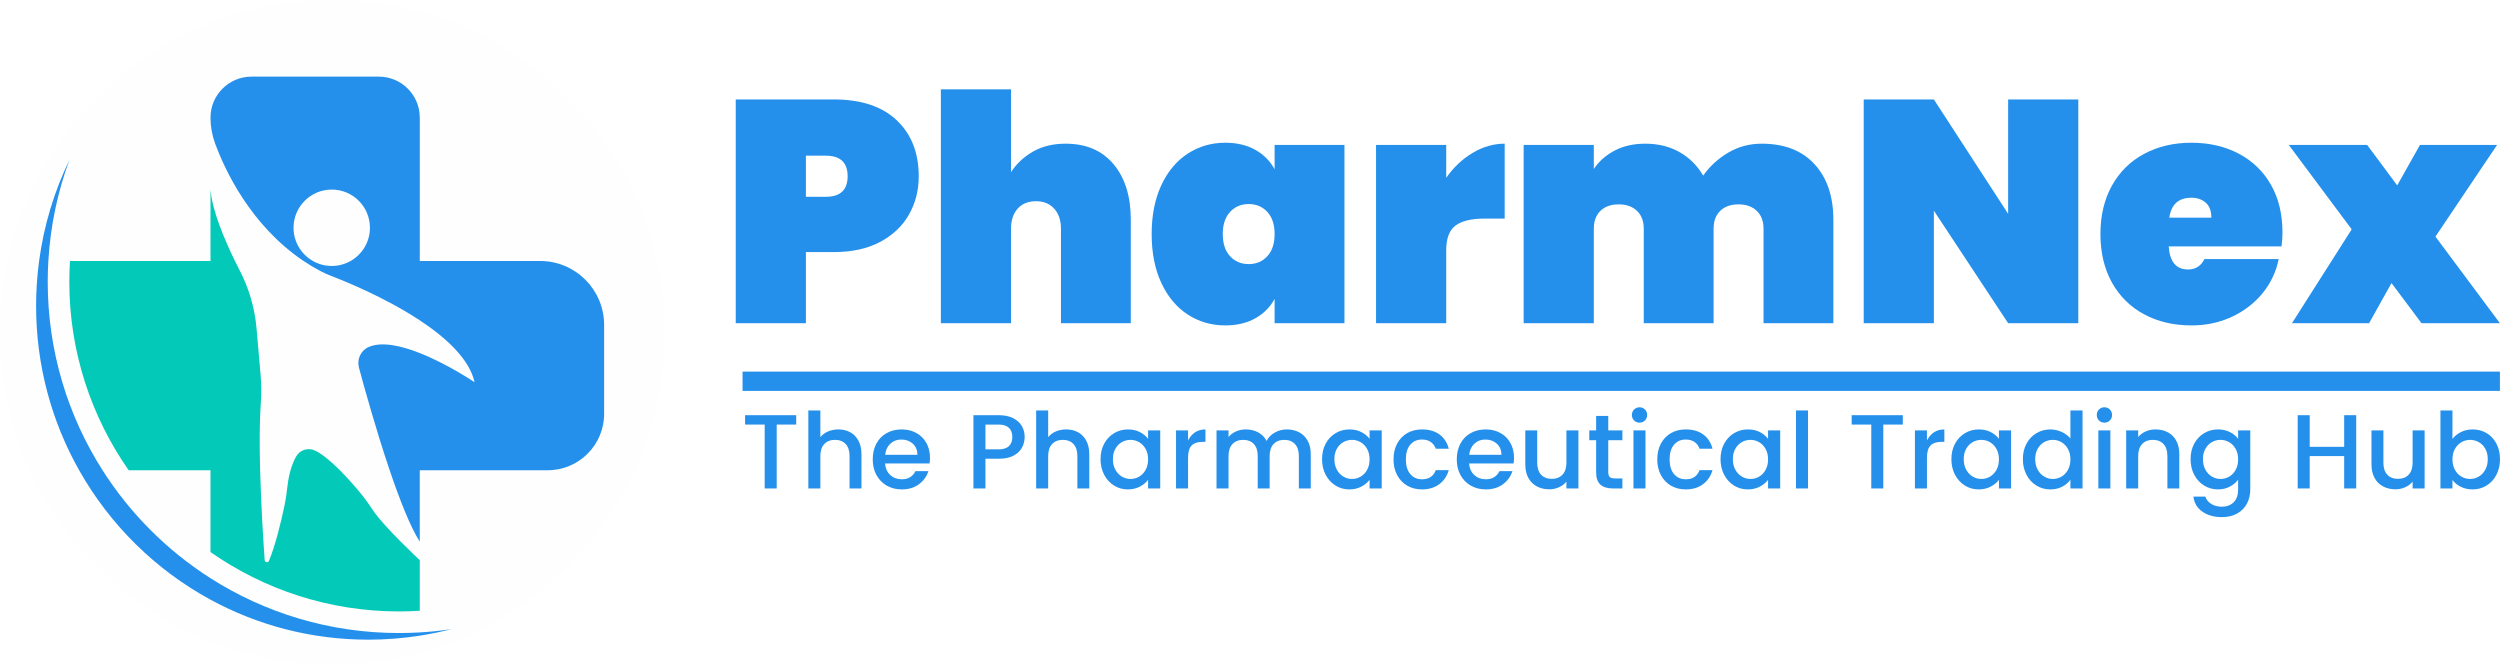
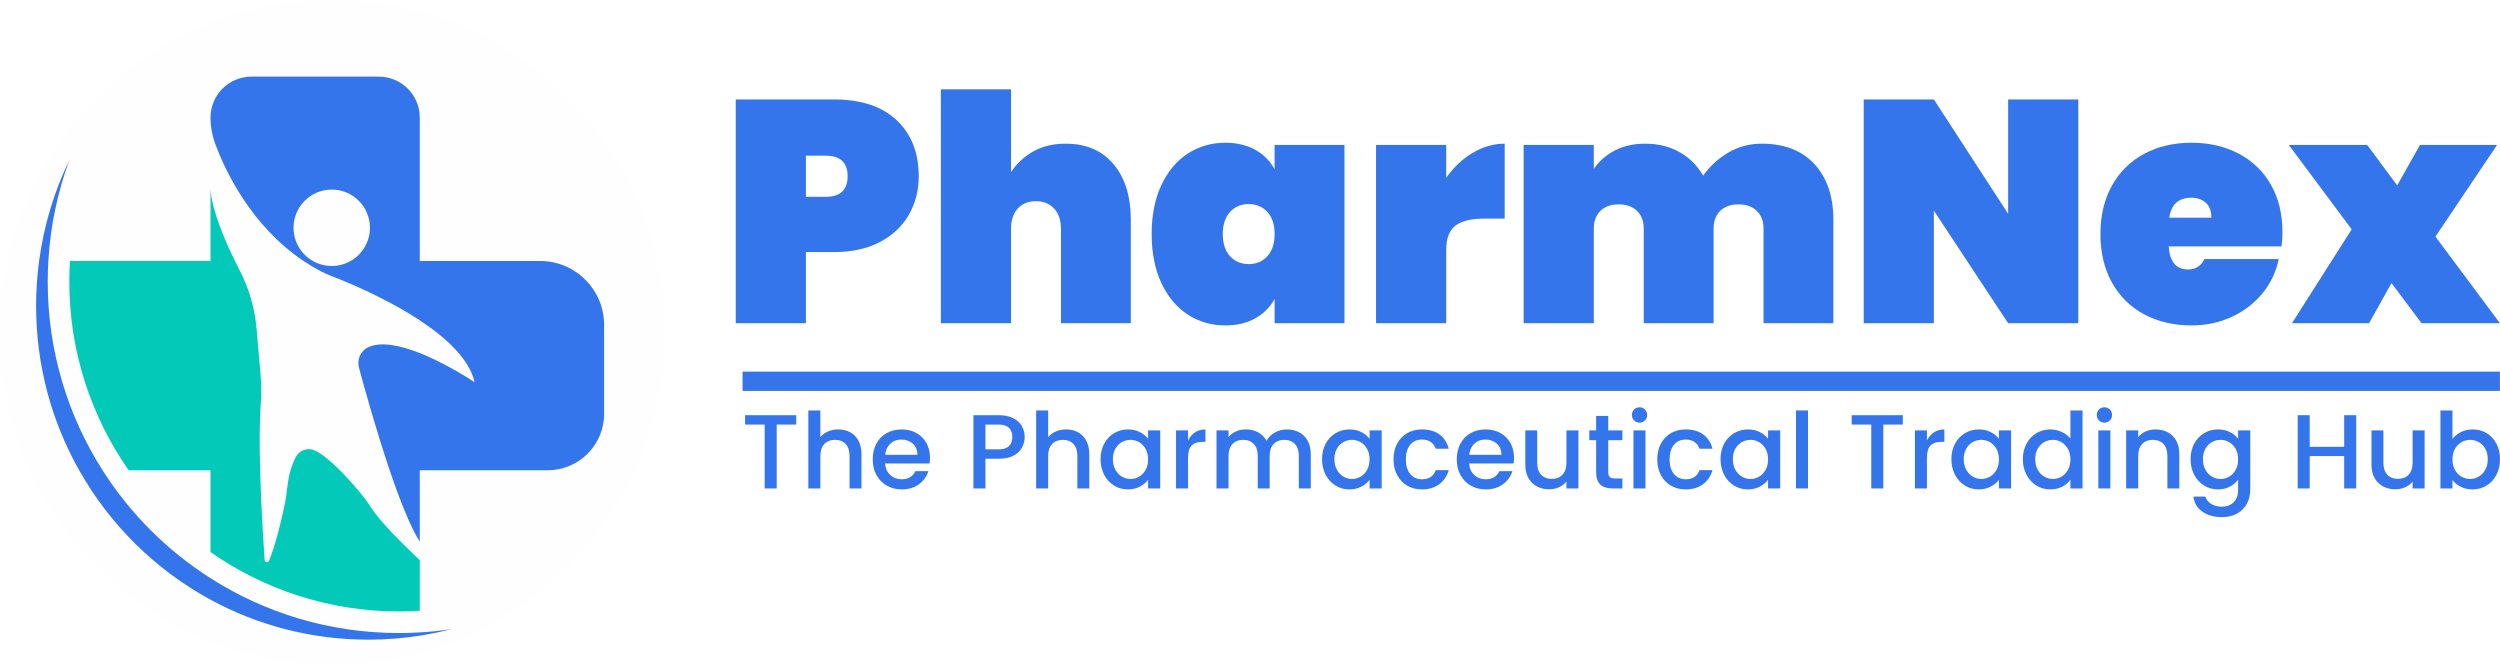
<svg xmlns="http://www.w3.org/2000/svg" xml:space="preserve" width="51.69mm" height="13.737mm" version="1.1" style="shape-rendering:geometricPrecision; text-rendering:geometricPrecision; image-rendering:optimizeQuality; fill-rule:evenodd; clip-rule:evenodd" viewBox="0 0 5169.04 1373.7">
  <defs>
    <style type="text/css">
   
-     .fil3 {fill:#2490EB}
+     .fil3 {fill:#3475EB}
    .fil0 {fill:#FEFEFE}
    .fil2 {fill:#02C9B8;fill-rule:nonzero}
-     .fil1 {fill:#2490EB;fill-rule:nonzero}
+     .fil1 {fill:#3475EB;fill-rule:nonzero}
   
  </style>
  </defs>
  <g id="Layer_x0020_1">
-     <g id="_2224136684848">
-       <g>
-         <circle class="fil0" cx="686.85" cy="686.85" r="686.85" />
-         <path class="fil1" d="M1116.75 539.61l-248.82 0 0 -296.43c0,-46.81 -37.95,-84.75 -84.75,-84.75l-263.2 0c-46.81,0 -84.75,37.94 -84.75,84.75 0,18.5 3.3,36.84 9.73,54.18 19.92,53.72 73.02,168.67 182.73,242.25 11.2,7.52 22.99,14.62 35.41,21.16 7.05,3.72 14.34,6.94 21.8,9.79 27.52,10.54 111.23,44.37 183.02,91.76 54.84,36.2 102.73,80.3 113.32,127.99 0,0 -54.88,-37.2 -113.32,-60.3 -38.71,-15.3 -78.98,-24.42 -105.91,-12.43 -16.2,7.21 -24.44,25.46 -19.83,42.59 10.1,37.66 35.15,128.4 63.53,212.14 20.45,60.37 42.64,117.09 62.21,147.67l0 -147.67 264.44 0c64.48,0 116.74,-52.26 116.74,-116.74l0 -183.59c0.01,-73.1 -59.26,-132.37 -132.36,-132.37l0.01 0zm-430.84 10.3c-14.19,0 -27.48,-3.75 -38.99,-10.3 -23.88,-13.58 -40,-39.24 -40,-68.68 0,-43.62 35.37,-78.98 78.99,-78.98 43.62,0 78.98,35.36 78.98,78.98 0,29.44 -16.11,55.1 -39.99,68.68 -11.51,6.55 -24.81,10.3 -38.99,10.3z" />
-         <path class="fil2" d="M769.81 1053.15c-6.47,-9.92 -13.21,-19.64 -20.67,-28.84 -11.56,-14.26 -28.35,-33.98 -46.35,-52.01 -16.91,-16.94 -34.91,-32.39 -50.71,-40.41 -14.48,-7.33 -32.12,-1.95 -39.99,12.26 -3.81,6.88 -7.92,16.14 -11.37,28.15 -2.61,9.12 -4.84,19.83 -6.26,32.31 -1.67,14.8 -3.85,29.53 -6.96,44.11 -6.55,30.76 -18.16,79.67 -31.51,111.03 -1.87,4.39 -8.35,3.32 -8.69,-1.44 -2.37,-32.66 -7.44,-108.83 -9.47,-186.01 -1.31,-49.72 -1.36,-99.85 1.4,-139.04 1.39,-19.7 1.25,-39.45 -0.48,-59.12l-8.38 -95.63c-3.65,-41.5 -15.41,-81.83 -34.51,-118.85 -3.25,-6.32 -6.65,-13.05 -10.08,-20.06 -22.43,-45.77 -46.95,-104.31 -50.56,-147.67l0 147.67 -290.55 0c-0.89,14.25 -1.35,28.56 -1.35,42.93 0,144.83 45.44,279.23 122.76,389.77l169.14 0 0 169.14c110.54,77.32 244.94,122.76 389.77,122.76 14.29,0 28.62,-0.48 42.93,-1.37l0 -104.6c0,0 -75.03,-69.66 -98.1,-105.08l-0.01 0z" />
-         <path class="fil1" d="M867.92 1307.59c-14.2,0.83 -28.52,1.27 -42.93,1.27 -143.44,0 -277.14,-41.6 -389.77,-113.36 -89.71,-57.17 -166.02,-133.48 -223.18,-223.18 -71.77,-112.62 -113.37,-246.33 -113.37,-389.77 0,-14.42 0.47,-28.72 1.3,-42.93 4.27,-73.08 19.31,-143.27 43.61,-208.98 -31.43,64.87 -52.98,135.45 -62.83,209.75 -3.99,30.09 -6.11,60.77 -6.11,91.96 0,123.61 32.36,239.61 88.99,339.97 63.65,112.8 157.96,205.82 271.59,267.58 97.05,52.75 208.16,82.7 326.24,82.7 36.21,0 71.76,-2.85 106.46,-8.28 22.16,-3.46 43.98,-7.96 65.38,-13.5 -21.5,3.22 -43.31,5.48 -65.38,6.78l0 -0.01z" />
-       </g>
+     <g id="_2369516267008">
+       <circle class="fil0" cx="686.85" cy="686.85" r="686.85" />
+       <path class="fil1" d="M1116.75 539.61l-248.82 0 0 -296.43c0,-46.81 -37.95,-84.75 -84.75,-84.75l-263.2 0c-46.81,0 -84.75,37.94 -84.75,84.75 0,18.5 3.3,36.84 9.73,54.18 19.92,53.72 73.02,168.67 182.73,242.25 11.2,7.52 22.99,14.62 35.41,21.16 7.05,3.72 14.34,6.94 21.8,9.79 27.52,10.54 111.23,44.37 183.02,91.76 54.84,36.2 102.73,80.3 113.32,127.99 0,0 -54.88,-37.2 -113.32,-60.3 -38.71,-15.3 -78.98,-24.42 -105.91,-12.43 -16.2,7.21 -24.44,25.46 -19.83,42.59 10.1,37.66 35.15,128.4 63.53,212.14 20.45,60.37 42.64,117.09 62.21,147.67l0 -147.67 264.44 0c64.48,0 116.74,-52.26 116.74,-116.74l0 -183.59c0.01,-73.1 -59.26,-132.37 -132.36,-132.37l0.01 0zm-430.84 10.3c-14.19,0 -27.48,-3.75 -38.99,-10.3 -23.88,-13.58 -40,-39.24 -40,-68.68 0,-43.62 35.37,-78.98 78.99,-78.98 43.62,0 78.98,35.36 78.98,78.98 0,29.44 -16.11,55.1 -39.99,68.68 -11.51,6.55 -24.81,10.3 -38.99,10.3z" />
+       <path class="fil2" d="M769.81 1053.15c-6.47,-9.92 -13.21,-19.64 -20.67,-28.84 -11.56,-14.26 -28.35,-33.98 -46.35,-52.01 -16.91,-16.94 -34.91,-32.39 -50.71,-40.41 -14.48,-7.33 -32.12,-1.95 -39.99,12.26 -3.81,6.88 -7.92,16.14 -11.37,28.15 -2.61,9.12 -4.84,19.83 -6.26,32.31 -1.67,14.8 -3.85,29.53 -6.96,44.11 -6.55,30.76 -18.16,79.67 -31.51,111.03 -1.87,4.39 -8.35,3.32 -8.69,-1.44 -2.37,-32.66 -7.44,-108.83 -9.47,-186.01 -1.31,-49.72 -1.36,-99.85 1.4,-139.04 1.39,-19.7 1.25,-39.45 -0.48,-59.12l-8.38 -95.63c-3.65,-41.5 -15.41,-81.83 -34.51,-118.85 -3.25,-6.32 -6.65,-13.05 -10.08,-20.06 -22.43,-45.77 -46.95,-104.31 -50.56,-147.67l0 147.67 -290.55 0c-0.89,14.25 -1.35,28.56 -1.35,42.93 0,144.83 45.44,279.23 122.76,389.77l169.14 0 0 169.14c110.54,77.32 244.94,122.76 389.77,122.76 14.29,0 28.62,-0.48 42.93,-1.37l0 -104.6c0,0 -75.03,-69.66 -98.1,-105.08l-0.01 0z" />
+       <path class="fil1" d="M867.92 1307.59c-14.2,0.83 -28.52,1.27 -42.93,1.27 -143.44,0 -277.14,-41.6 -389.77,-113.36 -89.71,-57.17 -166.02,-133.48 -223.18,-223.18 -71.77,-112.62 -113.37,-246.33 -113.37,-389.77 0,-14.42 0.47,-28.72 1.3,-42.93 4.27,-73.08 19.31,-143.27 43.61,-208.98 -31.43,64.87 -52.98,135.45 -62.83,209.75 -3.99,30.09 -6.11,60.77 -6.11,91.96 0,123.61 32.36,239.61 88.99,339.97 63.65,112.8 157.96,205.82 271.59,267.58 97.05,52.75 208.16,82.7 326.24,82.7 36.21,0 71.76,-2.85 106.46,-8.28 22.16,-3.46 43.98,-7.96 65.38,-13.5 -21.5,3.22 -43.31,5.48 -65.38,6.78l0 -0.01z" />
      <rect class="fil3" x="1535.32" y="768.35" width="3633.55" height="39.87" />
      <polygon class="fil1" points="1646.25,858.46 1646.25,877.84 1605.93,877.84 1605.93,1009.94 1581.07,1009.94 1581.07,877.84 1540.54,877.84 1540.54,858.46 " />
      <path id="_1_18" class="fil1" d="M1733.45 887.87c9.15,0 17.33,1.96 24.52,5.88 7.19,3.93 12.86,9.74 17,17.44 4.14,7.7 6.21,17 6.21,27.9l0 70.84 -24.63 0 0 -67.12c0,-10.76 -2.68,-19 -8.06,-24.74 -5.38,-5.74 -12.72,-8.6 -22.02,-8.6 -9.3,0 -16.67,2.86 -22.12,8.6 -5.45,5.74 -8.17,13.98 -8.17,24.74l0 67.12 -24.85 0 0 -161.3 24.85 0 0 55.15c4.21,-5.09 9.55,-9.01 16.02,-11.77 6.46,-2.76 13.55,-4.14 21.25,-4.14z" />
      <path id="_2_19" class="fil1" d="M1922.86 946.5c0,4.21 -0.29,8.14 -0.87,11.77l-91.98 0c0.72,10.03 4.28,17.98 10.68,23.87 6.39,5.88 14.31,8.83 23.76,8.83 13.37,0 22.81,-5.6 28.33,-16.79l26.81 0c-3.63,11.05 -10.21,20.09 -19.72,27.14 -9.52,7.05 -21.33,10.57 -35.42,10.57 -11.48,0 -21.76,-2.58 -30.85,-7.74 -9.08,-5.15 -16.2,-12.42 -21.36,-21.79 -5.17,-9.38 -7.74,-20.24 -7.74,-32.59 0,-12.35 2.51,-23.21 7.52,-32.59 5.02,-9.37 12.07,-16.6 21.15,-21.68 9.08,-5.09 19.51,-7.63 31.28,-7.63 11.33,0 21.43,2.47 30.29,7.41 8.87,4.94 15.77,11.84 20.71,20.7 4.94,8.87 7.41,19.04 7.41,30.52zm-25.94 -6.1c-0.14,-9.74 -3.37,-17.44 -9.7,-23.11 -6.32,-5.66 -14.27,-8.5 -23.86,-8.5 -8.72,0 -16.17,2.84 -22.35,8.5 -6.17,5.67 -9.77,13.37 -10.78,23.11l66.69 0z" />
      <path id="_3_20" class="fil1" d="M2118.61 903.57c0,7.7 -1.82,14.97 -5.45,21.8 -3.63,6.83 -9.44,12.39 -17.44,16.67 -7.99,4.29 -18.23,6.43 -30.73,6.43l-27.46 0 0 61.47 -24.85 0 0 -151.49 52.31 0c11.63,0 21.47,2 29.54,6 8.06,3.99 14.09,9.4 18.09,16.23 3.99,6.83 5.99,14.46 5.99,22.89zm-53.62 25.51c9.45,0 16.49,-2.25 21.14,-6.75 4.65,-4.51 6.98,-10.76 6.98,-18.75 0,-8.14 -2.33,-14.46 -6.98,-18.96 -4.65,-4.51 -11.69,-6.76 -21.14,-6.76l-27.46 0 0 51.22 27.46 0z" />
      <path id="_4_21" class="fil1" d="M2204.48 887.87c9.15,0 17.33,1.96 24.52,5.88 7.19,3.93 12.86,9.74 17,17.44 4.14,7.7 6.21,17 6.21,27.9l0 70.84 -24.63 0 0 -67.12c0,-10.76 -2.68,-19 -8.06,-24.74 -5.38,-5.74 -12.72,-8.6 -22.02,-8.6 -9.3,0 -16.67,2.86 -22.12,8.6 -5.45,5.74 -8.17,13.98 -8.17,24.74l0 67.12 -24.85 0 0 -161.3 24.85 0 0 55.15c4.21,-5.09 9.55,-9.01 16.02,-11.77 6.46,-2.76 13.55,-4.14 21.25,-4.14z" />
      <path id="_5_22" class="fil1" d="M2275.52 949.34c0,-12.06 2.51,-22.74 7.52,-32.04 5.02,-9.3 11.85,-16.53 20.49,-21.69 8.65,-5.15 18.2,-7.73 28.67,-7.73 9.44,0 17.69,1.85 24.74,5.56 7.04,3.7 12.68,8.31 16.89,13.84l0 -17.44 25.07 0 0 120.1 -25.07 0 0 -17.87c-4.21,5.66 -9.95,10.39 -17.22,14.16 -7.27,3.78 -15.55,5.67 -24.85,5.67 -10.32,0 -19.76,-2.65 -28.33,-7.95 -8.58,-5.31 -15.37,-12.72 -20.39,-22.24 -5.01,-9.52 -7.52,-20.3 -7.52,-32.37zm98.31 0.44c0,-8.28 -1.71,-15.48 -5.12,-21.58 -3.42,-6.1 -7.89,-10.75 -13.41,-13.95 -5.52,-3.2 -11.48,-4.79 -17.87,-4.79 -6.4,0 -12.35,1.56 -17.88,4.68 -5.52,3.13 -9.99,7.7 -13.4,13.73 -3.42,6.03 -5.12,13.19 -5.12,21.47 0,8.29 1.7,15.55 5.12,21.8 3.41,6.25 7.92,11.01 13.51,14.28 5.6,3.27 11.52,4.9 17.77,4.9 6.39,0 12.35,-1.6 17.87,-4.79 5.52,-3.2 9.99,-7.89 13.41,-14.06 3.41,-6.18 5.12,-13.41 5.12,-21.69z" />
      <path id="_6_23" class="fil1" d="M2456.45 910.76c3.63,-7.26 8.46,-12.89 14.49,-16.89 6.03,-4 13.19,-5.99 21.47,-5.99l0 25.72 -6.32 0c-9.74,0 -17.11,2.47 -22.12,7.41 -5.02,4.94 -7.52,13.51 -7.52,25.72l0 63.21 -24.85 0 0 -120.1 24.85 0 0 20.92z" />
      <path id="_7_24" class="fil1" d="M2660.67 887.87c9.45,0 17.91,1.96 25.4,5.88 7.48,3.93 13.37,9.74 17.65,17.44 4.29,7.7 6.43,17 6.43,27.9l0 70.84 -24.63 0 0 -67.12c0,-10.76 -2.69,-19 -8.06,-24.74 -5.38,-5.74 -12.72,-8.6 -22.02,-8.6 -9.3,0 -16.67,2.86 -22.12,8.6 -5.45,5.74 -8.18,13.98 -8.18,24.74l0 67.12 -24.63 0 0 -67.12c0,-10.76 -2.68,-19 -8.06,-24.74 -5.38,-5.74 -12.72,-8.6 -22.02,-8.6 -9.3,0 -16.67,2.86 -22.12,8.6 -5.45,5.74 -8.17,13.98 -8.17,24.74l0 67.12 -24.85 0 0 -120.1 24.85 0 0 13.73c4.07,-4.94 9.22,-8.79 15.47,-11.55 6.25,-2.76 12.94,-4.14 20.06,-4.14 9.59,0 18.16,2.03 25.72,6.1 7.55,4.07 13.36,9.95 17.43,17.66 3.64,-7.27 9.3,-13.05 17.01,-17.33 7.7,-4.29 15.98,-6.43 24.84,-6.43z" />
      <path id="_8_25" class="fil1" d="M2733.47 949.34c0,-12.06 2.51,-22.74 7.52,-32.04 5.02,-9.3 11.85,-16.53 20.49,-21.69 8.65,-5.15 18.2,-7.73 28.67,-7.73 9.44,0 17.69,1.85 24.74,5.56 7.04,3.7 12.68,8.31 16.89,13.84l0 -17.44 25.07 0 0 120.1 -25.07 0 0 -17.87c-4.21,5.66 -9.95,10.39 -17.22,14.16 -7.27,3.78 -15.55,5.67 -24.85,5.67 -10.32,0 -19.76,-2.65 -28.33,-7.95 -8.58,-5.31 -15.37,-12.72 -20.39,-22.24 -5.01,-9.52 -7.52,-20.3 -7.52,-32.37zm98.31 0.44c0,-8.28 -1.71,-15.48 -5.12,-21.58 -3.42,-6.1 -7.89,-10.75 -13.41,-13.95 -5.52,-3.2 -11.48,-4.79 -17.87,-4.79 -6.4,0 -12.35,1.56 -17.88,4.68 -5.52,3.13 -9.99,7.7 -13.4,13.73 -3.42,6.03 -5.12,13.19 -5.12,21.47 0,8.29 1.7,15.55 5.12,21.8 3.41,6.25 7.92,11.01 13.51,14.28 5.6,3.27 11.52,4.9 17.77,4.9 6.39,0 12.35,-1.6 17.87,-4.79 5.52,-3.2 9.99,-7.89 13.41,-14.06 3.41,-6.18 5.12,-13.41 5.12,-21.69z" />
      <path id="_9_26" class="fil1" d="M2881.26 949.77c0,-12.35 2.51,-23.21 7.52,-32.59 5.02,-9.37 11.96,-16.6 20.82,-21.68 8.87,-5.09 19.04,-7.63 30.52,-7.63 14.53,0 26.55,3.45 36.07,10.35 9.52,6.9 15.95,16.75 19.29,29.54l-26.81 0c-2.18,-5.96 -5.67,-10.61 -10.46,-13.95 -4.8,-3.35 -10.83,-5.02 -18.09,-5.02 -10.18,0 -18.28,3.6 -24.31,10.79 -6.03,7.19 -9.04,17.26 -9.04,30.19 0,12.93 3.01,23.03 9.04,30.3 6.03,7.26 14.13,10.91 24.31,10.91 14.38,0 23.9,-6.32 28.55,-18.97l26.81 0c-3.49,12.21 -10.03,21.91 -19.62,29.1 -9.59,7.2 -21.5,10.79 -35.74,10.79 -11.48,0 -21.65,-2.58 -30.52,-7.74 -8.86,-5.15 -15.8,-12.42 -20.82,-21.79 -5.01,-9.38 -7.52,-20.24 -7.52,-32.59l0 -0.01z" />
      <path id="_10" class="fil1" d="M3130.4 946.5c0,4.21 -0.29,8.14 -0.87,11.77l-91.98 0c0.72,10.03 4.28,17.98 10.68,23.87 6.39,5.88 14.31,8.83 23.76,8.83 13.37,0 22.81,-5.6 28.33,-16.79l26.81 0c-3.63,11.05 -10.21,20.09 -19.72,27.14 -9.52,7.05 -21.33,10.57 -35.42,10.57 -11.48,0 -21.76,-2.58 -30.85,-7.74 -9.08,-5.15 -16.2,-12.42 -21.36,-21.79 -5.17,-9.38 -7.74,-20.24 -7.74,-32.59 0,-12.35 2.51,-23.21 7.52,-32.59 5.02,-9.37 12.07,-16.6 21.15,-21.68 9.08,-5.09 19.51,-7.63 31.28,-7.63 11.33,0 21.43,2.47 30.29,7.41 8.87,4.94 15.77,11.84 20.71,20.7 4.94,8.87 7.41,19.04 7.41,30.52zm-25.94 -6.1c-0.14,-9.74 -3.37,-17.44 -9.7,-23.11 -6.32,-5.66 -14.27,-8.5 -23.86,-8.5 -8.72,0 -16.17,2.84 -22.35,8.5 -6.17,5.67 -9.77,13.37 -10.78,23.11l66.69 0z" />
      <path id="_11" class="fil1" d="M3263.58 889.84l0 120.1 -24.84 0 0 -14.17c-3.93,4.94 -9.05,8.83 -15.37,11.66 -6.32,2.84 -13.04,4.25 -20.16,4.25 -9.45,0 -17.91,-1.96 -25.4,-5.88 -7.48,-3.92 -13.37,-9.74 -17.65,-17.44 -4.29,-7.7 -6.43,-17 -6.43,-27.9l0 -70.62 24.63 0 0 66.92c0,10.75 2.69,19 8.06,24.73 5.38,5.74 12.72,8.6 22.02,8.6 9.3,0 16.67,-2.86 22.12,-8.6 5.45,-5.73 8.18,-13.98 8.18,-24.73l0 -66.92 24.84 0z" />
      <path id="_12" class="fil1" d="M3325.27 910.11l0 66.48c0,4.51 1.05,7.74 3.16,9.7 2.11,1.96 5.7,2.94 10.79,2.94l15.26 0 0 20.71 -19.62 0c-11.19,0 -19.76,-2.62 -25.72,-7.85 -5.96,-5.23 -8.94,-13.73 -8.94,-25.5l0 -66.48 -14.17 0 0 -20.27 14.17 0 0 -29.86 25.07 0 0 29.86 29.21 0 0 20.27 -29.21 0z" />
      <path id="_13" class="fil1" d="M3390.01 873.92c-4.5,0 -8.28,-1.53 -11.33,-4.58 -3.06,-3.05 -4.58,-6.83 -4.58,-11.34 0,-4.5 1.52,-8.28 4.58,-11.33 3.05,-3.05 6.83,-4.58 11.33,-4.58 4.36,0 8.06,1.53 11.12,4.58 3.05,3.05 4.57,6.83 4.57,11.33 0,4.51 -1.52,8.29 -4.57,11.34 -3.06,3.05 -6.76,4.58 -11.12,4.58zm12.2 15.91l0 120.1 -24.85 0 0 -120.1 24.85 0z" />
      <path id="_14" class="fil1" d="M3426.6 949.77c0,-12.35 2.51,-23.21 7.52,-32.59 5.02,-9.37 11.96,-16.6 20.82,-21.68 8.87,-5.09 19.04,-7.63 30.52,-7.63 14.53,0 26.55,3.45 36.07,10.35 9.52,6.9 15.95,16.75 19.29,29.54l-26.81 0c-2.18,-5.96 -5.67,-10.61 -10.46,-13.95 -4.8,-3.35 -10.83,-5.02 -18.09,-5.02 -10.18,0 -18.28,3.6 -24.31,10.79 -6.03,7.19 -9.04,17.26 -9.04,30.19 0,12.93 3.01,23.03 9.04,30.3 6.03,7.26 14.13,10.91 24.31,10.91 14.38,0 23.9,-6.32 28.55,-18.97l26.81 0c-3.49,12.21 -10.03,21.91 -19.62,29.1 -9.59,7.2 -21.5,10.79 -35.74,10.79 -11.48,0 -21.65,-2.58 -30.52,-7.74 -8.86,-5.15 -15.8,-12.42 -20.82,-21.79 -5.01,-9.38 -7.52,-20.24 -7.52,-32.59l0 -0.01z" />
      <path id="_15" class="fil1" d="M3557.38 949.34c0,-12.06 2.51,-22.74 7.52,-32.04 5.02,-9.3 11.85,-16.53 20.49,-21.69 8.65,-5.15 18.2,-7.73 28.67,-7.73 9.44,0 17.69,1.85 24.74,5.56 7.04,3.7 12.68,8.31 16.89,13.84l0 -17.44 25.07 0 0 120.1 -25.07 0 0 -17.87c-4.21,5.66 -9.95,10.39 -17.22,14.16 -7.27,3.78 -15.55,5.67 -24.85,5.67 -10.32,0 -19.76,-2.65 -28.33,-7.95 -8.58,-5.31 -15.37,-12.72 -20.39,-22.24 -5.01,-9.52 -7.52,-20.3 -7.52,-32.37zm98.31 0.44c0,-8.28 -1.71,-15.48 -5.12,-21.58 -3.42,-6.1 -7.89,-10.75 -13.41,-13.95 -5.52,-3.2 -11.48,-4.79 -17.87,-4.79 -6.4,0 -12.35,1.56 -17.88,4.68 -5.52,3.13 -9.99,7.7 -13.4,13.73 -3.42,6.03 -5.12,13.19 -5.12,21.47 0,8.29 1.7,15.55 5.12,21.8 3.41,6.25 7.92,11.01 13.51,14.28 5.6,3.27 11.52,4.9 17.77,4.9 6.39,0 12.35,-1.6 17.87,-4.79 5.52,-3.2 9.99,-7.89 13.41,-14.06 3.41,-6.18 5.12,-13.41 5.12,-21.69z" />
      <polygon id="_16" class="fil1" points="3738.3,848.64 3738.3,1009.94 3713.46,1009.94 3713.46,848.64 " />
      <polygon id="_17" class="fil1" points="3934.25,858.46 3934.25,877.84 3893.94,877.84 3893.94,1009.94 3869.07,1009.94 3869.07,877.84 3828.54,877.84 3828.54,858.46 " />
      <path id="_18" class="fil1" d="M3984.18 910.76c3.63,-7.26 8.46,-12.89 14.49,-16.89 6.03,-4 13.19,-5.99 21.47,-5.99l0 25.72 -6.32 0c-9.74,0 -17.11,2.47 -22.12,7.41 -5.02,4.94 -7.52,13.51 -7.52,25.72l0 63.21 -24.85 0 0 -120.1 24.85 0 0 20.92z" />
      <path id="_19" class="fil1" d="M4034.74 949.34c0,-12.06 2.51,-22.74 7.52,-32.04 5.02,-9.3 11.85,-16.53 20.49,-21.69 8.65,-5.15 18.2,-7.73 28.67,-7.73 9.44,0 17.69,1.85 24.74,5.56 7.04,3.7 12.68,8.31 16.89,13.84l0 -17.44 25.07 0 0 120.1 -25.07 0 0 -17.87c-4.21,5.66 -9.95,10.39 -17.22,14.16 -7.27,3.78 -15.55,5.67 -24.85,5.67 -10.32,0 -19.76,-2.65 -28.33,-7.95 -8.58,-5.31 -15.37,-12.72 -20.39,-22.24 -5.01,-9.52 -7.52,-20.3 -7.52,-32.37zm98.3 0.44c0,-8.28 -1.71,-15.48 -5.12,-21.58 -3.42,-6.1 -7.89,-10.75 -13.41,-13.95 -5.52,-3.2 -11.48,-4.79 -17.87,-4.79 -6.4,0 -12.35,1.56 -17.88,4.68 -5.52,3.13 -9.99,7.7 -13.4,13.73 -3.42,6.03 -5.12,13.19 -5.12,21.47 0,8.29 1.7,15.55 5.12,21.8 3.41,6.25 7.92,11.01 13.51,14.28 5.6,3.27 11.52,4.9 17.77,4.9 6.39,0 12.35,-1.6 17.87,-4.79 5.52,-3.2 9.99,-7.89 13.41,-14.06 3.41,-6.18 5.12,-13.41 5.12,-21.69z" />
      <path id="_20" class="fil1" d="M4182.51 949.34c0,-12.06 2.51,-22.74 7.52,-32.04 5.02,-9.3 11.85,-16.53 20.49,-21.69 8.65,-5.15 18.28,-7.73 28.89,-7.73 7.84,0 15.58,1.7 23.21,5.12 7.63,3.41 13.69,7.96 18.2,13.62l0 -57.98 25.07 0 0 161.3 -25.07 0 0 -18.09c-4.07,5.81 -9.7,10.61 -16.89,14.38 -7.2,3.78 -15.44,5.67 -24.74,5.67 -10.47,0 -20.02,-2.65 -28.67,-7.95 -8.64,-5.31 -15.47,-12.72 -20.49,-22.24 -5.01,-9.52 -7.52,-20.3 -7.52,-32.37zm98.31 0.44c0,-8.28 -1.71,-15.48 -5.12,-21.58 -3.42,-6.1 -7.89,-10.75 -13.41,-13.95 -5.52,-3.2 -11.48,-4.79 -17.87,-4.79 -6.4,0 -12.35,1.56 -17.88,4.68 -5.52,3.13 -9.99,7.7 -13.4,13.73 -3.42,6.03 -5.12,13.19 -5.12,21.47 0,8.29 1.7,15.55 5.12,21.8 3.41,6.25 7.92,11.01 13.51,14.28 5.6,3.27 11.52,4.9 17.77,4.9 6.39,0 12.35,-1.6 17.87,-4.79 5.52,-3.2 9.99,-7.89 13.41,-14.06 3.41,-6.18 5.12,-13.41 5.12,-21.69z" />
      <path id="_21" class="fil1" d="M4351.23 873.92c-4.5,0 -8.28,-1.53 -11.33,-4.58 -3.06,-3.05 -4.58,-6.83 -4.58,-11.34 0,-4.5 1.52,-8.28 4.58,-11.33 3.05,-3.05 6.83,-4.58 11.33,-4.58 4.36,0 8.06,1.53 11.12,4.58 3.05,3.05 4.57,6.83 4.57,11.33 0,4.51 -1.52,8.29 -4.57,11.34 -3.06,3.05 -6.76,4.58 -11.12,4.58zm12.21 15.91l0 120.1 -24.85 0 0 -120.1 24.85 0z" />
      <path id="_22" class="fil1" d="M4456.71 887.87c9.45,0 17.91,1.96 25.4,5.88 7.48,3.93 13.33,9.74 17.54,17.44 4.22,7.7 6.32,17 6.32,27.9l0 70.84 -24.63 0 0 -67.12c0,-10.76 -2.68,-19 -8.06,-24.74 -5.38,-5.74 -12.72,-8.6 -22.02,-8.6 -9.3,0 -16.67,2.86 -22.12,8.6 -5.45,5.74 -8.17,13.98 -8.17,24.74l0 67.12 -24.85 0 0 -120.1 24.85 0 0 13.73c4.07,-4.94 9.26,-8.79 15.58,-11.55 6.32,-2.76 13.04,-4.14 20.16,-4.14z" />
      <path id="_23" class="fil1" d="M4585.97 887.87c9.3,0 17.54,1.85 24.74,5.56 7.19,3.7 12.82,8.31 16.89,13.84l0 -17.44 25.07 0 0 122.06c0,11.05 -2.33,20.89 -6.98,29.54 -4.65,8.64 -11.37,15.44 -20.16,20.38 -8.79,4.94 -19.29,7.41 -31.5,7.41 -16.27,0 -29.79,-3.82 -40.54,-11.45 -10.75,-7.62 -16.86,-17.98 -18.31,-31.06l24.63 0c1.89,6.25 5.92,11.3 12.1,15.15 6.17,3.85 13.55,5.78 22.12,5.78 10.03,0 18.13,-3.05 24.31,-9.16 6.17,-6.1 9.26,-14.96 9.26,-26.59l0 -20.05c-4.21,5.67 -9.92,10.42 -17.11,14.28 -7.19,3.85 -15.37,5.77 -24.52,5.77 -10.47,0 -20.02,-2.65 -28.67,-7.95 -8.64,-5.31 -15.47,-12.72 -20.49,-22.24 -5.01,-9.52 -7.52,-20.3 -7.52,-32.37 0,-12.06 2.51,-22.74 7.52,-32.04 5.02,-9.3 11.85,-16.53 20.49,-21.69 8.65,-5.15 18.2,-7.73 28.67,-7.73zm41.63 61.9c0,-8.28 -1.71,-15.48 -5.12,-21.58 -3.42,-6.1 -7.89,-10.75 -13.41,-13.95 -5.52,-3.2 -11.48,-4.79 -17.87,-4.79 -6.4,0 -12.35,1.56 -17.88,4.68 -5.52,3.13 -9.99,7.7 -13.4,13.73 -3.42,6.03 -5.12,13.19 -5.12,21.47 0,8.29 1.7,15.55 5.12,21.8 3.41,6.25 7.92,11.01 13.51,14.28 5.6,3.27 11.52,4.9 17.77,4.9 6.39,0 12.35,-1.6 17.87,-4.79 5.52,-3.2 9.99,-7.89 13.41,-14.06 3.41,-6.18 5.12,-13.41 5.12,-21.69z" />
      <polygon id="_24" class="fil1" points="4871.73,858.46 4871.73,1009.94 4846.87,1009.94 4846.87,943.01 4775.6,943.01 4775.6,1009.94 4750.76,1009.94 4750.76,858.46 4775.6,858.46 4775.6,923.85 4846.87,923.85 4846.87,858.46 " />
      <path id="_25" class="fil1" d="M5013.18 889.84l0 120.1 -24.84 0 0 -14.17c-3.93,4.94 -9.05,8.83 -15.37,11.66 -6.32,2.84 -13.04,4.25 -20.16,4.25 -9.45,0 -17.91,-1.96 -25.4,-5.88 -7.48,-3.92 -13.37,-9.74 -17.65,-17.44 -4.29,-7.7 -6.43,-17 -6.43,-27.9l0 -70.62 24.63 0 0 66.92c0,10.75 2.69,19 8.06,24.73 5.38,5.74 12.72,8.6 22.02,8.6 9.3,0 16.67,-2.86 22.12,-8.6 5.45,-5.73 8.18,-13.98 8.18,-24.73l0 -66.92 24.84 0z" />
      <path id="_26" class="fil1" d="M5070.74 907.7c4.21,-5.81 9.99,-10.57 17.32,-14.27 7.34,-3.71 15.52,-5.56 24.53,-5.56 10.6,0 20.2,2.54 28.77,7.63 8.57,5.08 15.33,12.31 20.27,21.68 4.94,9.38 7.41,20.09 7.41,32.15 0,12.07 -2.47,22.85 -7.41,32.37 -4.94,9.52 -11.73,16.93 -20.38,22.24 -8.65,5.3 -18.2,7.95 -28.66,7.95 -9.3,0 -17.55,-1.81 -24.74,-5.45 -7.2,-3.63 -12.9,-8.28 -17.11,-13.95l0 17.44 -24.85 0 0 -161.3 24.85 0 0 59.07zm73.02 41.64c0,-8.28 -1.71,-15.44 -5.13,-21.47 -3.41,-6.03 -7.92,-10.6 -13.51,-13.73 -5.59,-3.12 -11.59,-4.68 -17.98,-4.68 -6.25,0 -12.17,1.59 -17.77,4.79 -5.59,3.2 -10.1,7.85 -13.51,13.95 -3.42,6.1 -5.12,13.3 -5.12,21.58 0,8.28 1.7,15.51 5.12,21.69 3.41,6.17 7.92,10.86 13.51,14.06 5.6,3.19 11.52,4.79 17.77,4.79 6.39,0 12.39,-1.63 17.98,-4.9 5.59,-3.27 10.1,-8.03 13.51,-14.28 3.42,-6.25 5.13,-13.51 5.13,-21.8z" />
      <path class="fil1" d="M1899.59 364.39c0,29.19 -6.76,55.65 -20.26,79.4 -13.51,23.74 -33.44,42.58 -59.79,56.52 -26.36,13.94 -58.27,20.91 -95.73,20.91l-57.51 0 0 147.03 -145.07 0 0 -462.65 202.58 0c56.63,0 100.08,14.38 130.36,43.13 30.28,28.75 45.42,67.31 45.42,115.66zm-192.12 42.48c30.06,0 45.09,-14.16 45.09,-42.48 0,-28.32 -15.03,-42.47 -45.09,-42.47l-41.17 0 0 84.95 41.17 0z" />
      <path id="_1" class="fil1" d="M2203.45 297.08c42.26,0 75.26,14.16 99,42.48 23.74,28.32 35.61,66.65 35.61,115.01l0 213.68 -144.41 0 0 -195.38c0,-17.43 -4.69,-31.26 -14.05,-41.5 -9.37,-10.24 -21.89,-15.36 -37.58,-15.36 -16.11,0 -28.75,5.12 -37.9,15.36 -9.14,10.24 -13.72,24.07 -13.72,41.5l0 195.38 -145.07 0 0 -483.56 145.07 0 0 171.21c11.33,-17.43 26.47,-31.59 45.42,-42.48 18.95,-10.89 41.49,-16.34 67.63,-16.34z" />
      <path id="_2" class="fil1" d="M2381.2 483.97c0,-38.77 6.64,-72.42 19.93,-100.96 13.29,-28.53 31.47,-50.31 54.56,-65.34 23.09,-15.03 49.01,-22.55 77.77,-22.55 23.96,0 44.65,4.91 62.07,14.71 17.43,9.8 30.72,23.2 39.87,40.18l0 -50.31 144.41 0 0 368.55 -144.41 0 0 -50.32c-9.15,16.99 -22.44,30.39 -39.87,40.19 -17.42,9.8 -38.11,14.7 -62.07,14.7 -28.76,0 -54.68,-7.51 -77.77,-22.54 -23.09,-15.03 -41.27,-36.81 -54.56,-65.35 -13.29,-28.53 -19.93,-62.18 -19.93,-100.96zm254.2 0c0,-19.6 -5.01,-34.85 -15.03,-45.74 -10.02,-10.89 -22.88,-16.33 -38.56,-16.33 -15.68,0 -28.53,5.44 -38.55,16.33 -10.02,10.89 -15.03,26.14 -15.03,45.74 0,19.61 5.01,34.86 15.03,45.75 10.02,10.89 22.87,16.33 38.55,16.33 15.68,0 28.54,-5.44 38.56,-16.33 10.02,-10.89 15.03,-26.14 15.03,-45.75z" />
      <path id="_3" class="fil1" d="M2990.21 367.66c14.81,-21.35 32.89,-38.45 54.24,-51.3 21.34,-12.85 43.56,-19.28 66.65,-19.28l0 154.87 -41.17 0c-27.44,0 -47.59,4.8 -60.44,14.38 -12.85,9.58 -19.28,26.57 -19.28,50.97l0 150.95 -145.07 0 0 -368.55 145.07 0 0 67.96z" />
      <path id="_4" class="fil1" d="M3642.38 297.08c47.05,0 83.53,14.16 109.45,42.48 25.92,28.32 38.88,66.65 38.88,115.01l0 213.68 -144.41 0 0 -195.38c0,-15.69 -4.68,-27.99 -14.05,-36.93 -9.37,-8.93 -21.89,-13.39 -37.57,-13.39 -16.12,0 -28.76,4.46 -37.9,13.39 -9.15,8.94 -13.73,21.24 -13.73,36.93l0 195.38 -144.41 0 0 -195.38c0,-15.69 -4.69,-27.99 -14.05,-36.93 -9.37,-8.93 -21.89,-13.39 -37.58,-13.39 -16.11,0 -28.75,4.46 -37.9,13.39 -9.14,8.94 -13.72,21.24 -13.72,36.93l0 195.38 -145.07 0 0 -368.55 145.07 0 0 49.66c10.46,-15.68 24.72,-28.32 42.8,-37.9 18.08,-9.58 39.32,-14.38 63.72,-14.38 26.57,0 50.09,5.78 70.57,17.32 20.47,11.55 36.81,27.77 49.01,48.68 13.5,-19.16 30.71,-34.96 51.62,-47.37 20.91,-12.42 44,-18.63 69.27,-18.63z" />
      <polygon id="_5" class="fil1" points="4297.14,668.26 4152.07,668.26 3998.5,435.62 3998.5,668.26 3853.44,668.26 3853.44,205.6 3998.5,205.6 4152.07,442.15 4152.07,205.6 4297.14,205.6 " />
      <path id="_6" class="fil1" d="M4719.27 480.71c0,10.02 -0.65,19.6 -1.96,28.75l-233.28 0c2.17,31.8 15.46,47.7 39.86,47.7 15.68,0 27.01,-7.19 33.98,-21.56l153.56 0c-5.23,26.14 -16.23,49.55 -33,70.24 -16.77,20.7 -37.9,37.03 -63.38,49.01 -25.49,11.98 -53.48,17.97 -83.97,17.97 -36.6,0 -69.16,-7.62 -97.7,-22.87 -28.53,-15.24 -50.75,-37.14 -66.65,-65.67 -15.9,-28.53 -23.85,-61.97 -23.85,-100.31 0,-38.33 7.95,-71.77 23.85,-100.3 15.9,-28.54 38.12,-50.43 66.65,-65.67 28.54,-15.25 61.1,-22.88 97.7,-22.88 36.59,0 69.15,7.52 97.69,22.55 28.53,15.03 50.75,36.48 66.65,64.36 15.9,27.89 23.85,60.78 23.85,98.68zm-147.03 -30.73c0,-13.94 -3.92,-24.28 -11.76,-31.03 -7.84,-6.76 -17.64,-10.13 -29.4,-10.13 -26.58,0 -41.83,13.72 -45.75,41.16l86.91 0z" />
      <polygon id="_7" class="fil1" points="5006.8,668.26 4944.72,585.26 4898.32,668.26 4738.88,668.26 4862.39,474.18 4732.35,299.7 4894.4,299.7 4956.48,383.34 5003.54,299.7 5162.97,299.7 5035.55,489.2 5168.85,668.26 " />
    </g>
  </g>
</svg>
